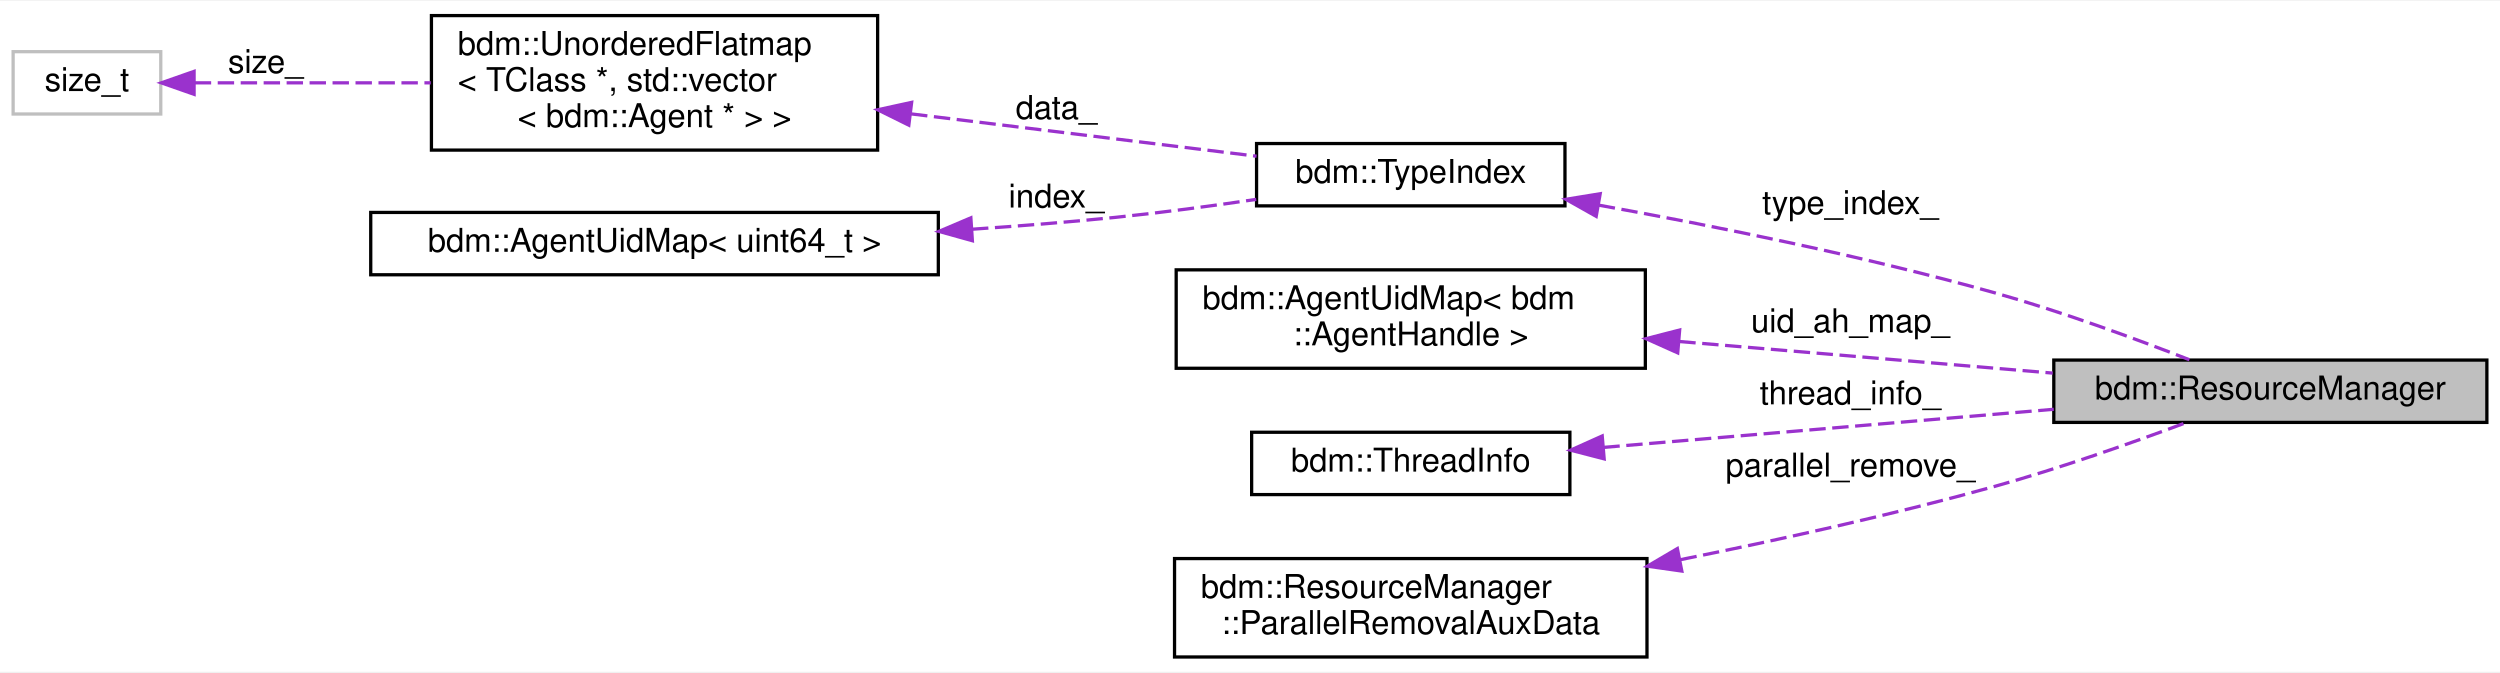
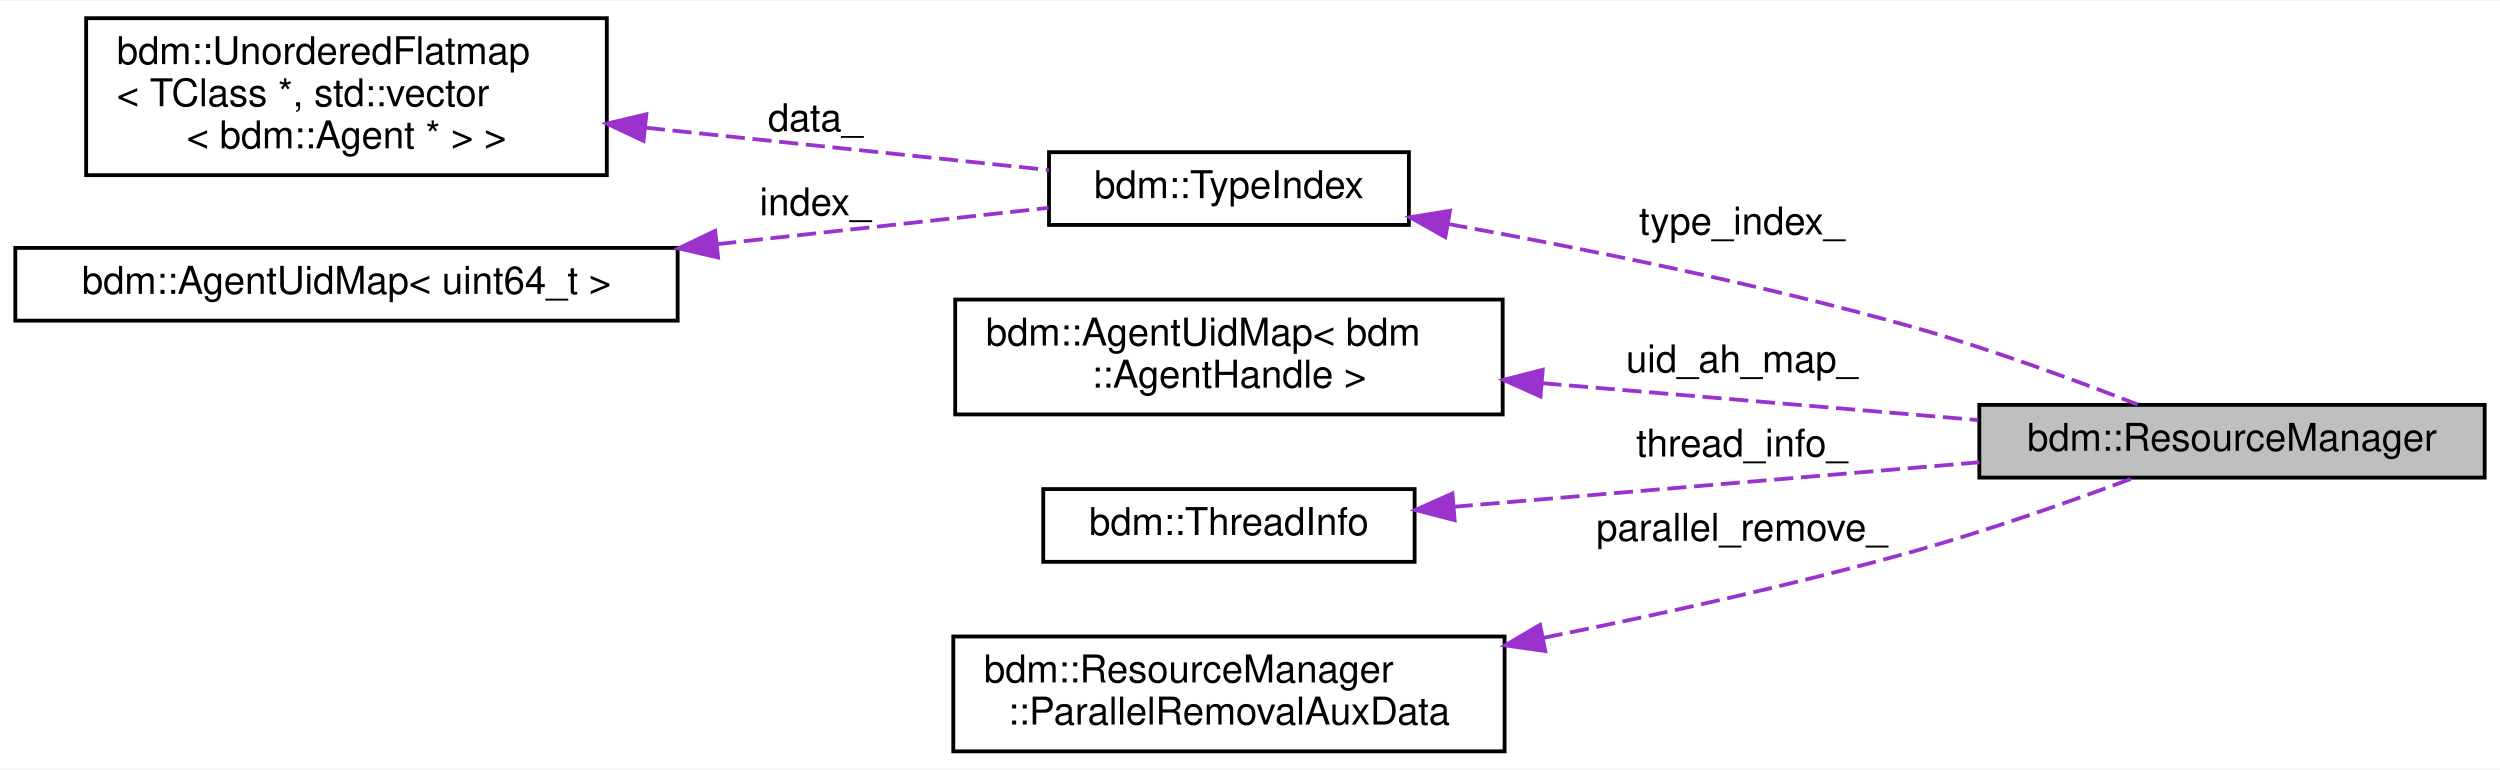
- <svg xmlns="http://www.w3.org/2000/svg" xmlns:xlink="http://www.w3.org/1999/xlink" width="762pt" height="205pt" viewBox="0.00 0.00 762.00 204.50">
-   <g id="graph0" class="graph" transform="scale(1 1) rotate(0) translate(4 200.5)">
-     <polygon fill="white" stroke="transparent" points="-4,4 -4,-200.5 758,-200.5 758,4 -4,4" />
+ <svg xmlns="http://www.w3.org/2000/svg" xmlns:xlink="http://www.w3.org/1999/xlink" width="653pt" height="201pt" viewBox="0.00 0.00 653.00 200.50">
+   <g id="graph0" class="graph" transform="scale(1 1) rotate(0) translate(4 196.5)">
+     <polygon fill="white" stroke="transparent" points="-4,4 -4,-196.5 649,-196.5 649,4 -4,4" />
    <g id="node1" class="node">
      <g id="a_node1">
        <a xlink:title=" ">
-           <polygon fill="#bfbfbf" stroke="black" points="622,-72 622,-91 754,-91 754,-72 622,-72" />
-           <text text-anchor="middle" x="688" y="-79" font-family="Helvetica,sans-Serif" font-size="10.00">bdm::ResourceManager</text>
+           <polygon fill="#bfbfbf" stroke="black" points="513,-72 513,-91 645,-91 645,-72 513,-72" />
+           <text text-anchor="middle" x="579" y="-79" font-family="Helvetica,sans-Serif" font-size="10.00">bdm::ResourceManager</text>
        </a>
      </g>
    </g>
    <g id="node2" class="node">
      <g id="a_node2">
        <a xlink:href="classbdm_1_1TypeIndex.html" target="_top" xlink:title=" ">
-           <polygon fill="white" stroke="black" points="379,-138 379,-157 473,-157 473,-138 379,-138" />
-           <text text-anchor="middle" x="426" y="-145" font-family="Helvetica,sans-Serif" font-size="10.00">bdm::TypeIndex</text>
+           <polygon fill="white" stroke="black" points="270,-138 270,-157 364,-157 364,-138 270,-138" />
+           <text text-anchor="middle" x="317" y="-145" font-family="Helvetica,sans-Serif" font-size="10.00">bdm::TypeIndex</text>
        </a>
      </g>
    </g>
    <g id="edge1" class="edge">
-       <path fill="none" stroke="#9a32cd" stroke-dasharray="5,2" d="M483.32,-138.22C518.35,-131.91 564.16,-122.69 604,-111.5 624.36,-105.78 646.89,-97.51 663.33,-91.1" />
-       <polygon fill="#9a32cd" stroke="#9a32cd" points="482.52,-134.8 473.28,-140 483.74,-141.7 482.52,-134.8" />
-       <text text-anchor="middle" x="560" y="-135.5" font-family="Helvetica,sans-Serif" font-size="10.00"> type_index_</text>
+       <path fill="none" stroke="#9a32cd" stroke-dasharray="5,2" d="M374.32,-138.22C409.35,-131.91 455.16,-122.69 495,-111.5 515.36,-105.78 537.89,-97.51 554.33,-91.1" />
+       <polygon fill="#9a32cd" stroke="#9a32cd" points="373.52,-134.8 364.28,-140 374.74,-141.7 373.52,-134.8" />
+       <text text-anchor="middle" x="451" y="-135.5" font-family="Helvetica,sans-Serif" font-size="10.00"> type_index_</text>
    </g>
    <g id="node3" class="node">
      <g id="a_node3">
        <a xlink:href="classbdm_1_1UnorderedFlatmap.html" target="_top" xlink:title=" ">
-           <polygon fill="white" stroke="black" points="127.5,-155 127.5,-196 263.5,-196 263.5,-155 127.5,-155" />
-           <text text-anchor="start" x="135.5" y="-184" font-family="Helvetica,sans-Serif" font-size="10.00">bdm::UnorderedFlatmap</text>
-           <text text-anchor="start" x="135.5" y="-173" font-family="Helvetica,sans-Serif" font-size="10.00">&lt; TClass *, std::vector</text>
-           <text text-anchor="middle" x="195.5" y="-162" font-family="Helvetica,sans-Serif" font-size="10.00">&lt; bdm::Agent * &gt; &gt;</text>
+           <polygon fill="white" stroke="black" points="18.5,-151 18.5,-192 154.5,-192 154.5,-151 18.5,-151" />
+           <text text-anchor="start" x="26.5" y="-180" font-family="Helvetica,sans-Serif" font-size="10.00">bdm::UnorderedFlatmap</text>
+           <text text-anchor="start" x="26.5" y="-169" font-family="Helvetica,sans-Serif" font-size="10.00">&lt; TClass *, std::vector</text>
+           <text text-anchor="middle" x="86.5" y="-158" font-family="Helvetica,sans-Serif" font-size="10.00">&lt; bdm::Agent * &gt; &gt;</text>
        </a>
      </g>
    </g>
    <g id="edge2" class="edge">
-       <path fill="none" stroke="#9a32cd" stroke-dasharray="5,2" d="M273.7,-166.04C308.68,-161.75 348.84,-156.83 379,-153.14" />
-       <polygon fill="#9a32cd" stroke="#9a32cd" points="273.01,-162.6 263.51,-167.29 273.87,-169.55 273.01,-162.6" />
-       <text text-anchor="middle" x="318" y="-164.5" font-family="Helvetica,sans-Serif" font-size="10.00"> data_</text>
+       <path fill="none" stroke="#9a32cd" stroke-dasharray="5,2" d="M164.7,-163.39C199.68,-159.72 239.84,-155.5 270,-152.33" />
+       <polygon fill="#9a32cd" stroke="#9a32cd" points="164.09,-159.94 154.51,-164.46 164.82,-166.9 164.09,-159.94" />
+       <text text-anchor="middle" x="209" y="-162.5" font-family="Helvetica,sans-Serif" font-size="10.00"> data_</text>
    </g>
    <g id="node4" class="node">
      <g id="a_node4">
-         <a xlink:title=" ">
-           <polygon fill="white" stroke="#bfbfbf" points="0,-166 0,-185 45,-185 45,-166 0,-166" />
-           <text text-anchor="middle" x="22.5" y="-173" font-family="Helvetica,sans-Serif" font-size="10.00">size_t</text>
+         <a xlink:href="classbdm_1_1AgentUidMap.html" target="_top" xlink:title=" ">
+           <polygon fill="white" stroke="black" points="0,-113 0,-132 173,-132 173,-113 0,-113" />
+           <text text-anchor="middle" x="86.5" y="-120" font-family="Helvetica,sans-Serif" font-size="10.00">bdm::AgentUidMap&lt; uint64_t &gt;</text>
        </a>
      </g>
    </g>
    <g id="edge3" class="edge">
-       <path fill="none" stroke="#9a32cd" stroke-dasharray="5,2" d="M55.36,-175.5C75.58,-175.5 102.52,-175.5 127.3,-175.5" />
-       <polygon fill="#9a32cd" stroke="#9a32cd" points="55.16,-172 45.16,-175.5 55.16,-179 55.16,-172" />
-       <text text-anchor="middle" x="77" y="-178.5" font-family="Helvetica,sans-Serif" font-size="10.00"> size_</text>
+       <path fill="none" stroke="#9a32cd" stroke-dasharray="5,2" d="M183.32,-132.98C213.29,-136.26 245,-139.73 269.9,-142.46" />
+       <polygon fill="#9a32cd" stroke="#9a32cd" points="183.56,-129.49 173.24,-131.88 182.8,-136.45 183.56,-129.49" />
+       <text text-anchor="middle" x="209" y="-140.5" font-family="Helvetica,sans-Serif" font-size="10.00"> index_</text>
    </g>
    <g id="node5" class="node">
      <g id="a_node5">
        <a xlink:href="classbdm_1_1AgentUidMap.html" target="_top" xlink:title=" ">
-           <polygon fill="white" stroke="black" points="109,-117 109,-136 282,-136 282,-117 109,-117" />
-           <text text-anchor="middle" x="195.5" y="-124" font-family="Helvetica,sans-Serif" font-size="10.00">bdm::AgentUidMap&lt; uint64_t &gt;</text>
+           <polygon fill="white" stroke="black" points="245.5,-88.5 245.5,-118.5 388.5,-118.5 388.5,-88.5 245.5,-88.5" />
+           <text text-anchor="start" x="253.5" y="-106.5" font-family="Helvetica,sans-Serif" font-size="10.00">bdm::AgentUidMap&lt; bdm</text>
+           <text text-anchor="middle" x="317" y="-95.5" font-family="Helvetica,sans-Serif" font-size="10.00">::AgentHandle &gt;</text>
        </a>
      </g>
    </g>
    <g id="edge4" class="edge">
-       <path fill="none" stroke="#9a32cd" stroke-dasharray="5,2" d="M292.27,-130.88C306.93,-131.87 321.88,-133.07 336,-134.5 349.98,-135.92 365.13,-137.95 378.9,-139.98" />
-       <polygon fill="#9a32cd" stroke="#9a32cd" points="292.38,-127.38 282.17,-130.22 291.92,-134.36 292.38,-127.38" />
-       <text text-anchor="middle" x="318" y="-137.5" font-family="Helvetica,sans-Serif" font-size="10.00"> index_</text>
+       <path fill="none" stroke="#9a32cd" stroke-dasharray="5,2" d="M398.85,-96.66C435.45,-93.56 478.14,-89.95 512.66,-87.03" />
+       <polygon fill="#9a32cd" stroke="#9a32cd" points="398.37,-93.19 388.7,-97.52 398.96,-100.16 398.37,-93.19" />
+       <text text-anchor="middle" x="451" y="-99.5" font-family="Helvetica,sans-Serif" font-size="10.00"> uid_ah_map_</text>
    </g>
    <g id="node6" class="node">
      <g id="a_node6">
-         <a xlink:href="classbdm_1_1AgentUidMap.html" target="_top" xlink:title=" ">
-           <polygon fill="white" stroke="black" points="354.5,-88.5 354.5,-118.5 497.5,-118.5 497.5,-88.5 354.5,-88.5" />
-           <text text-anchor="start" x="362.5" y="-106.5" font-family="Helvetica,sans-Serif" font-size="10.00">bdm::AgentUidMap&lt; bdm</text>
-           <text text-anchor="middle" x="426" y="-95.5" font-family="Helvetica,sans-Serif" font-size="10.00">::AgentHandle &gt;</text>
+         <a xlink:href="classbdm_1_1ThreadInfo.html" target="_top" xlink:title="This class stores information about each thread. (e.g. to which NUMA node it belongs to....">
+           <polygon fill="white" stroke="black" points="268.5,-50 268.5,-69 365.5,-69 365.5,-50 268.5,-50" />
+           <text text-anchor="middle" x="317" y="-57" font-family="Helvetica,sans-Serif" font-size="10.00">bdm::ThreadInfo</text>
        </a>
      </g>
    </g>
    <g id="edge5" class="edge">
-       <path fill="none" stroke="#9a32cd" stroke-dasharray="5,2" d="M507.85,-96.66C544.45,-93.56 587.14,-89.95 621.66,-87.03" />
-       <polygon fill="#9a32cd" stroke="#9a32cd" points="507.37,-93.19 497.7,-97.52 507.96,-100.16 507.37,-93.19" />
-       <text text-anchor="middle" x="560" y="-99.5" font-family="Helvetica,sans-Serif" font-size="10.00"> uid_ah_map_</text>
+       <path fill="none" stroke="#9a32cd" stroke-dasharray="5,2" d="M375.71,-64.38C416.35,-67.82 470.81,-72.43 512.99,-76" />
+       <polygon fill="#9a32cd" stroke="#9a32cd" points="375.95,-60.89 365.69,-63.54 375.36,-67.87 375.95,-60.89" />
+       <text text-anchor="middle" x="451" y="-77.5" font-family="Helvetica,sans-Serif" font-size="10.00"> thread_info_</text>
    </g>
    <g id="node7" class="node">
      <g id="a_node7">
-         <a xlink:href="classbdm_1_1ThreadInfo.html" target="_top" xlink:title="This class stores information about each thread. (e.g. to which NUMA node it belongs to....">
-           <polygon fill="white" stroke="black" points="377.5,-50 377.5,-69 474.5,-69 474.5,-50 377.5,-50" />
-           <text text-anchor="middle" x="426" y="-57" font-family="Helvetica,sans-Serif" font-size="10.00">bdm::ThreadInfo</text>
+         <a xlink:href="structbdm_1_1ResourceManager_1_1ParallelRemovalAuxData.html" target="_top" xlink:title=" ">
+           <polygon fill="white" stroke="black" points="245,-0.5 245,-30.5 389,-30.5 389,-0.5 245,-0.5" />
+           <text text-anchor="start" x="253" y="-18.5" font-family="Helvetica,sans-Serif" font-size="10.00">bdm::ResourceManager</text>
+           <text text-anchor="middle" x="317" y="-7.5" font-family="Helvetica,sans-Serif" font-size="10.00">::ParallelRemovalAuxData</text>
        </a>
      </g>
    </g>
    <g id="edge6" class="edge">
-       <path fill="none" stroke="#9a32cd" stroke-dasharray="5,2" d="M484.71,-64.38C525.35,-67.82 579.81,-72.43 621.99,-76" />
-       <polygon fill="#9a32cd" stroke="#9a32cd" points="484.95,-60.89 474.69,-63.54 484.36,-67.87 484.95,-60.89" />
-       <text text-anchor="middle" x="560" y="-77.5" font-family="Helvetica,sans-Serif" font-size="10.00"> thread_info_</text>
-     </g>
-     <g id="node8" class="node">
-       <g id="a_node8">
-         <a xlink:href="structbdm_1_1ResourceManager_1_1ParallelRemovalAuxData.html" target="_top" xlink:title=" ">
-           <polygon fill="white" stroke="black" points="354,-0.5 354,-30.5 498,-30.5 498,-0.5 354,-0.5" />
-           <text text-anchor="start" x="362" y="-18.5" font-family="Helvetica,sans-Serif" font-size="10.00">bdm::ResourceManager</text>
-           <text text-anchor="middle" x="426" y="-7.5" font-family="Helvetica,sans-Serif" font-size="10.00">::ParallelRemovalAuxData</text>
-         </a>
-       </g>
-     </g>
-     <g id="edge7" class="edge">
-       <path fill="none" stroke="#9a32cd" stroke-dasharray="5,2" d="M508.23,-30.17C538.5,-36.25 573.02,-43.89 604,-52.5 623.85,-58.02 645.85,-65.78 662.21,-71.89" />
-       <polygon fill="#9a32cd" stroke="#9a32cd" points="508.62,-26.69 498.13,-28.18 507.26,-33.55 508.62,-26.69" />
-       <text text-anchor="middle" x="560" y="-55.5" font-family="Helvetica,sans-Serif" font-size="10.00"> parallel_remove_</text>
+       <path fill="none" stroke="#9a32cd" stroke-dasharray="5,2" d="M399.23,-30.17C429.5,-36.25 464.02,-43.89 495,-52.5 514.85,-58.02 536.85,-65.78 553.21,-71.89" />
+       <polygon fill="#9a32cd" stroke="#9a32cd" points="399.62,-26.69 389.13,-28.18 398.26,-33.55 399.62,-26.69" />
+       <text text-anchor="middle" x="451" y="-55.5" font-family="Helvetica,sans-Serif" font-size="10.00"> parallel_remove_</text>
    </g>
  </g>
</svg>
